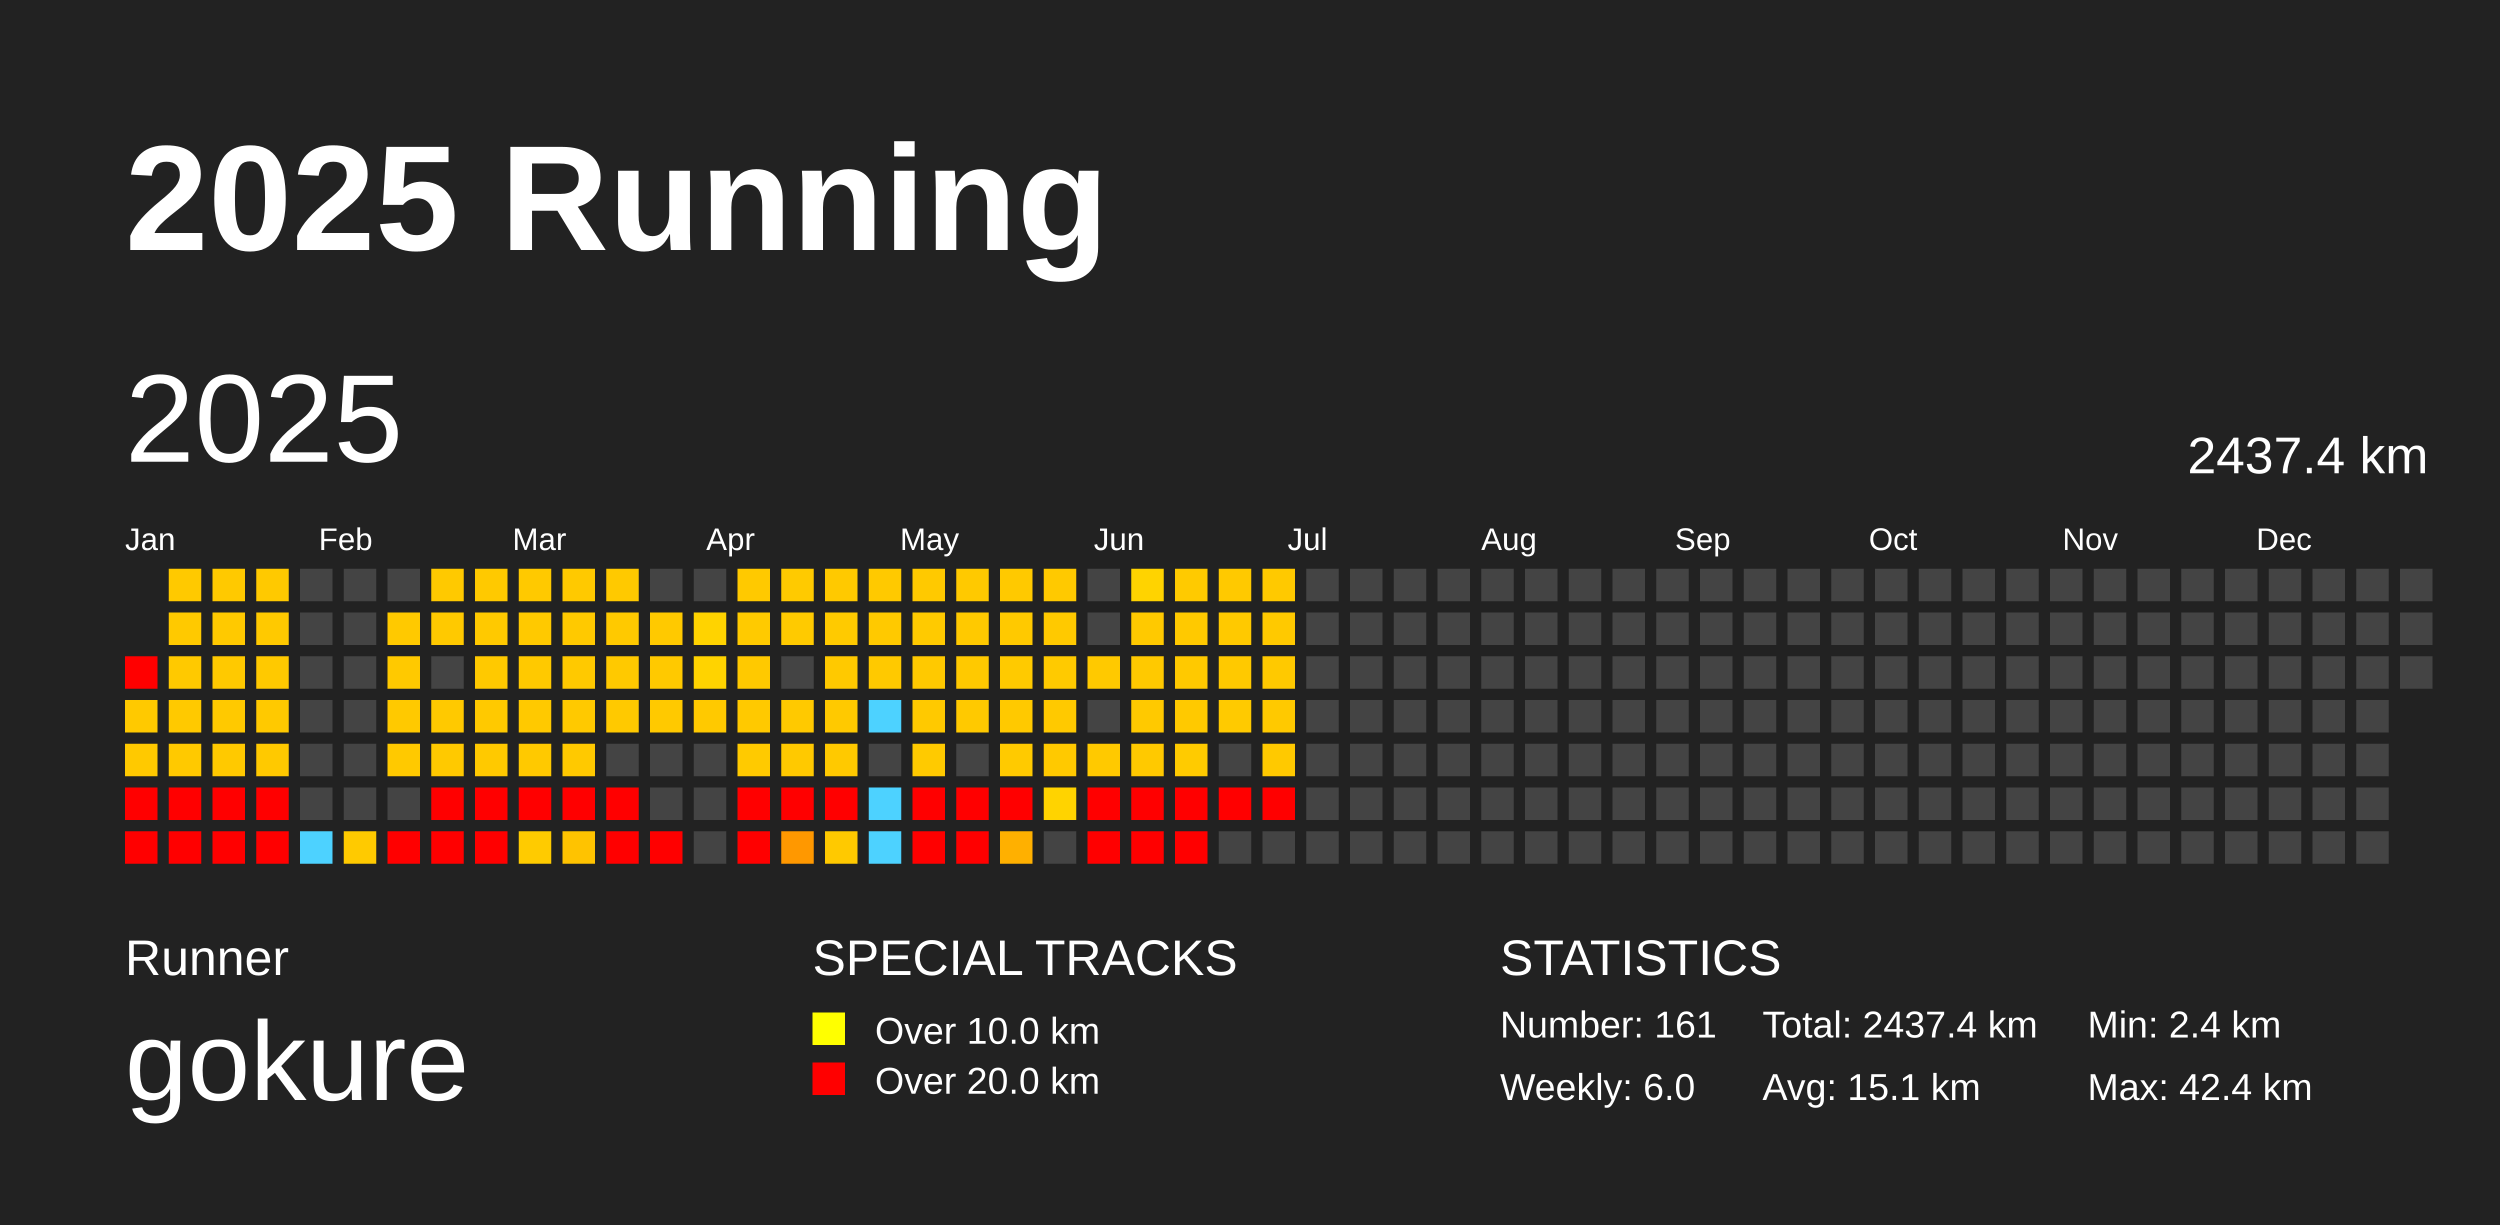
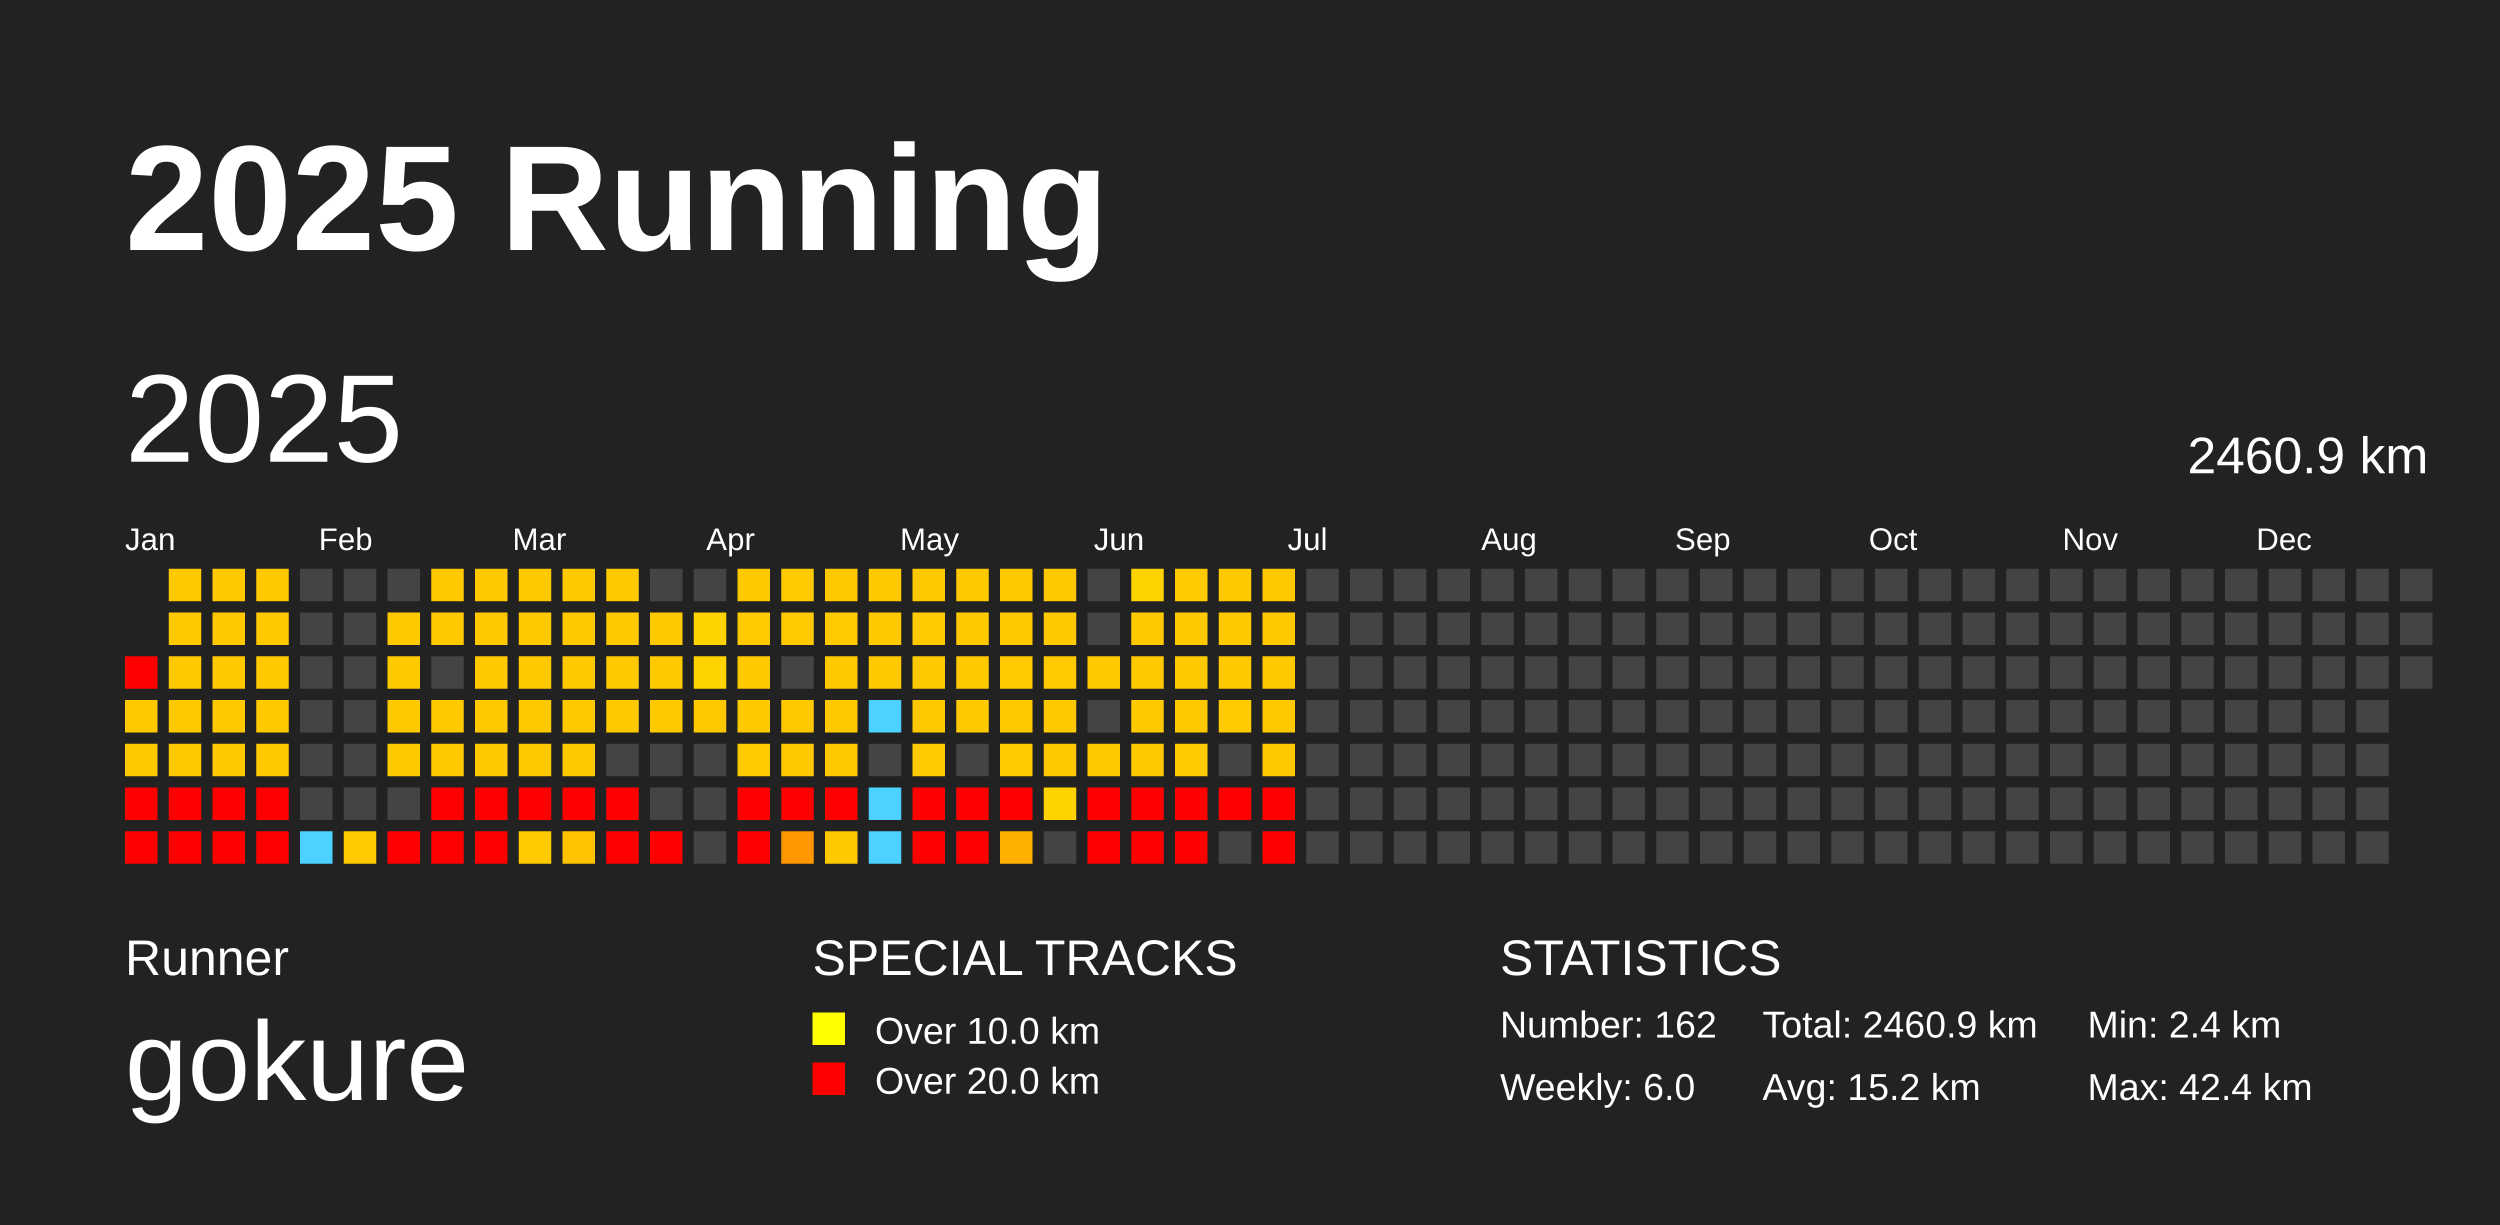
<svg xmlns="http://www.w3.org/2000/svg" baseProfile="full" height="98mm" version="1.1" viewBox="0,0,200,98" width="200mm">
  <defs />
  <rect fill="#222222" height="98" width="200" x="0" y="0" />
  <text fill="#FFFFFF" style="font-size:12px; font-family:Arial; font-weight:bold;" x="10" y="20">2025 Running</text>
  <text fill="#FFFFFF" style="font-size:4px; font-family:Arial" x="10" y="78">Runner</text>
  <text fill="#FFFFFF" style="font-size:9px; font-family:Arial" x="10" y="88">gokure</text>
  <text fill="#FFFFFF" style="font-size:4px; font-family:Arial" x="65" y="78">SPECIAL TRACKS</text>
  <rect fill="yellow" height="2.6" width="2.6" x="65" y="81" />
  <text fill="#FFFFFF" style="font-size:3px; font-family:Arial" x="70" y="83.5">Over 10.0 km</text>
  <rect fill="red" height="2.6" width="2.6" x="65" y="85" />
  <text fill="#FFFFFF" style="font-size:3px; font-family:Arial" x="70" y="87.5">Over 20.0 km</text>
  <text fill="#FFFFFF" style="font-size:4px; font-family:Arial" x="120" y="78">STATISTICS</text>
-   <text fill="#FFFFFF" style="font-size:3px; font-family:Arial" x="120" y="83">Number: 161</text>
+   <text fill="#FFFFFF" style="font-size:3px; font-family:Arial" x="120" y="83">Number: 162</text>
  <text fill="#FFFFFF" style="font-size:3px; font-family:Arial" x="120" y="88">Weekly: 6.0</text>
-   <text fill="#FFFFFF" style="font-size:3px; font-family:Arial" x="141" y="83">Total: 2437.4 km</text>
-   <text fill="#FFFFFF" style="font-size:3px; font-family:Arial" x="141" y="88">Avg: 15.1 km</text>
+   <text fill="#FFFFFF" style="font-size:3px; font-family:Arial" x="141" y="83">Total: 2460.9 km</text>
+   <text fill="#FFFFFF" style="font-size:3px; font-family:Arial" x="141" y="88">Avg: 15.2 km</text>
  <text fill="#FFFFFF" style="font-size:3px; font-family:Arial" x="167" y="83">Min: 2.4 km</text>
  <text fill="#FFFFFF" style="font-size:3px; font-family:Arial" x="167" y="88">Max: 42.4 km</text>
  <text dominant-baseline="hanging" fill="#FFFFFF" style="font-size:10.0px; font-family:Arial;" x="10" y="30">2025</text>
-   <text dominant-baseline="hanging" fill="#FFFFFF" style="font-size:4.125px; font-family:Arial;" x="175" y="35">2437.4 km</text>
+   <text dominant-baseline="hanging" fill="#FFFFFF" style="font-size:4.125px; font-family:Arial;" x="175" y="35">2460.9 km</text>
  <text fill="#FFFFFF" style="font-size:2.5px; font-family:Arial" x="10.0" y="44">Jan</text>
  <text fill="#FFFFFF" style="font-size:2.5px; font-family:Arial" x="25.5" y="44">Feb</text>
  <text fill="#FFFFFF" style="font-size:2.5px; font-family:Arial" x="41.0" y="44">Mar</text>
  <text fill="#FFFFFF" style="font-size:2.5px; font-family:Arial" x="56.5" y="44">Apr</text>
  <text fill="#FFFFFF" style="font-size:2.5px; font-family:Arial" x="72.0" y="44">May</text>
  <text fill="#FFFFFF" style="font-size:2.5px; font-family:Arial" x="87.5" y="44">Jun</text>
  <text fill="#FFFFFF" style="font-size:2.5px; font-family:Arial" x="103.0" y="44">Jul</text>
  <text fill="#FFFFFF" style="font-size:2.5px; font-family:Arial" x="118.5" y="44">Aug</text>
  <text fill="#FFFFFF" style="font-size:2.5px; font-family:Arial" x="134.0" y="44">Sep</text>
  <text fill="#FFFFFF" style="font-size:2.5px; font-family:Arial" x="149.5" y="44">Oct</text>
  <text fill="#FFFFFF" style="font-size:2.5px; font-family:Arial" x="165.0" y="44">Nov</text>
  <text fill="#FFFFFF" style="font-size:2.5px; font-family:Arial" x="180.5" y="44">Dec</text>
  <rect fill="red" height="2.6" width="2.6" x="10.0" y="52.5" />
  <rect fill="#ffc900" height="2.6" width="2.6" x="10.0" y="56.0" />
  <rect fill="#ffc900" height="2.6" width="2.6" x="10.0" y="59.5" />
  <rect fill="red" height="2.6" width="2.6" x="10.0" y="63.0" />
  <rect fill="red" height="2.6" width="2.6" x="10.0" y="66.5" />
  <rect fill="#ffc900" height="2.6" width="2.6" x="13.5" y="45.5" />
  <rect fill="#ffc900" height="2.6" width="2.6" x="13.5" y="49.0" />
  <rect fill="#ffc900" height="2.6" width="2.6" x="13.5" y="52.5" />
  <rect fill="#ffc900" height="2.6" width="2.6" x="13.5" y="56.0" />
  <rect fill="#ffc900" height="2.6" width="2.6" x="13.5" y="59.5" />
  <rect fill="red" height="2.6" width="2.6" x="13.5" y="63.0" />
  <rect fill="red" height="2.6" width="2.6" x="13.5" y="66.5" />
  <rect fill="#ffc900" height="2.6" width="2.6" x="17.0" y="45.5" />
  <rect fill="#ffc900" height="2.6" width="2.6" x="17.0" y="49.0" />
  <rect fill="#ffc900" height="2.6" width="2.6" x="17.0" y="52.5" />
  <rect fill="#ffc900" height="2.6" width="2.6" x="17.0" y="56.0" />
  <rect fill="#ffc900" height="2.6" width="2.6" x="17.0" y="59.5" />
  <rect fill="red" height="2.6" width="2.6" x="17.0" y="63.0" />
  <rect fill="red" height="2.6" width="2.6" x="17.0" y="66.5" />
  <rect fill="#ffc900" height="2.6" width="2.6" x="20.5" y="45.5" />
  <rect fill="#ffc900" height="2.6" width="2.6" x="20.5" y="49.0" />
  <rect fill="#ffc900" height="2.6" width="2.6" x="20.5" y="52.5" />
  <rect fill="#ffc900" height="2.6" width="2.6" x="20.5" y="56.0" />
  <rect fill="#ffc900" height="2.6" width="2.6" x="20.5" y="59.5" />
  <rect fill="red" height="2.6" width="2.6" x="20.5" y="63.0" />
  <rect fill="red" height="2.6" width="2.6" x="20.5" y="66.5" />
  <rect fill="#444444" height="2.6" width="2.6" x="24.0" y="45.5" />
  <rect fill="#444444" height="2.6" width="2.6" x="24.0" y="49.0" />
  <rect fill="#444444" height="2.6" width="2.6" x="24.0" y="52.5" />
  <rect fill="#444444" height="2.6" width="2.6" x="24.0" y="56.0" />
  <rect fill="#444444" height="2.6" width="2.6" x="24.0" y="59.5" />
  <rect fill="#444444" height="2.6" width="2.6" x="24.0" y="63.0" />
  <rect fill="#4dd2ff" height="2.6" width="2.6" x="24.0" y="66.5" />
  <rect fill="#444444" height="2.6" width="2.6" x="27.5" y="45.5" />
  <rect fill="#444444" height="2.6" width="2.6" x="27.5" y="49.0" />
  <rect fill="#444444" height="2.6" width="2.6" x="27.5" y="52.5" />
  <rect fill="#444444" height="2.6" width="2.6" x="27.5" y="56.0" />
  <rect fill="#444444" height="2.6" width="2.6" x="27.5" y="59.5" />
  <rect fill="#444444" height="2.6" width="2.6" x="27.5" y="63.0" />
  <rect fill="#ffca00" height="2.6" width="2.6" x="27.5" y="66.5" />
  <rect fill="#444444" height="2.6" width="2.6" x="31.0" y="45.5" />
  <rect fill="#ffc900" height="2.6" width="2.6" x="31.0" y="49.0" />
  <rect fill="#ffc900" height="2.6" width="2.6" x="31.0" y="52.5" />
  <rect fill="#ffc900" height="2.6" width="2.6" x="31.0" y="56.0" />
  <rect fill="#ffc900" height="2.6" width="2.6" x="31.0" y="59.5" />
  <rect fill="#444444" height="2.6" width="2.6" x="31.0" y="63.0" />
  <rect fill="red" height="2.6" width="2.6" x="31.0" y="66.5" />
  <rect fill="#ffc900" height="2.6" width="2.6" x="34.5" y="45.5" />
  <rect fill="#ffc900" height="2.6" width="2.6" x="34.5" y="49.0" />
  <rect fill="#444444" height="2.6" width="2.6" x="34.5" y="52.5" />
  <rect fill="#ffc900" height="2.6" width="2.6" x="34.5" y="56.0" />
  <rect fill="#ffc900" height="2.6" width="2.6" x="34.5" y="59.5" />
  <rect fill="red" height="2.6" width="2.6" x="34.5" y="63.0" />
  <rect fill="red" height="2.6" width="2.6" x="34.5" y="66.5" />
  <rect fill="#ffc900" height="2.6" width="2.6" x="38.0" y="45.5" />
  <rect fill="#ffc900" height="2.6" width="2.6" x="38.0" y="49.0" />
  <rect fill="#ffc900" height="2.6" width="2.6" x="38.0" y="52.5" />
  <rect fill="#ffc900" height="2.6" width="2.6" x="38.0" y="56.0" />
  <rect fill="#ffc900" height="2.6" width="2.6" x="38.0" y="59.5" />
  <rect fill="red" height="2.6" width="2.6" x="38.0" y="63.0" />
  <rect fill="red" height="2.6" width="2.6" x="38.0" y="66.5" />
  <rect fill="#ffc900" height="2.6" width="2.6" x="41.5" y="45.5" />
  <rect fill="#ffc900" height="2.6" width="2.6" x="41.5" y="49.0" />
  <rect fill="#ffc900" height="2.6" width="2.6" x="41.5" y="52.5" />
  <rect fill="#ffc900" height="2.6" width="2.6" x="41.5" y="56.0" />
  <rect fill="#ffc900" height="2.6" width="2.6" x="41.5" y="59.5" />
  <rect fill="red" height="2.6" width="2.6" x="41.5" y="63.0" />
  <rect fill="#ffcb00" height="2.6" width="2.6" x="41.5" y="66.5" />
  <rect fill="#ffc900" height="2.6" width="2.6" x="45.0" y="45.5" />
  <rect fill="#ffc900" height="2.6" width="2.6" x="45.0" y="49.0" />
  <rect fill="#ffc900" height="2.6" width="2.6" x="45.0" y="52.5" />
  <rect fill="#ffc900" height="2.6" width="2.6" x="45.0" y="56.0" />
  <rect fill="#ffc900" height="2.6" width="2.6" x="45.0" y="59.5" />
  <rect fill="red" height="2.6" width="2.6" x="45.0" y="63.0" />
  <rect fill="#ffc300" height="2.6" width="2.6" x="45.0" y="66.5" />
  <rect fill="#ffc900" height="2.6" width="2.6" x="48.5" y="45.5" />
  <rect fill="#ffc900" height="2.6" width="2.6" x="48.5" y="49.0" />
  <rect fill="#ffc900" height="2.6" width="2.6" x="48.5" y="52.5" />
  <rect fill="#ffc900" height="2.6" width="2.6" x="48.5" y="56.0" />
  <rect fill="#444444" height="2.6" width="2.6" x="48.5" y="59.5" />
  <rect fill="red" height="2.6" width="2.6" x="48.5" y="63.0" />
  <rect fill="red" height="2.6" width="2.6" x="48.5" y="66.5" />
  <rect fill="#444444" height="2.6" width="2.6" x="52.0" y="45.5" />
  <rect fill="#ffc900" height="2.6" width="2.6" x="52.0" y="49.0" />
  <rect fill="#ffc900" height="2.6" width="2.6" x="52.0" y="52.5" />
  <rect fill="#ffc900" height="2.6" width="2.6" x="52.0" y="56.0" />
  <rect fill="#444444" height="2.6" width="2.6" x="52.0" y="59.5" />
  <rect fill="#444444" height="2.6" width="2.6" x="52.0" y="63.0" />
  <rect fill="red" height="2.6" width="2.6" x="52.0" y="66.5" />
  <rect fill="#444444" height="2.6" width="2.6" x="55.5" y="45.5" />
  <rect fill="#ffd300" height="2.6" width="2.6" x="55.5" y="49.0" />
  <rect fill="#ffd300" height="2.6" width="2.6" x="55.5" y="52.5" />
  <rect fill="#ffc900" height="2.6" width="2.6" x="55.5" y="56.0" />
  <rect fill="#444444" height="2.6" width="2.6" x="55.5" y="59.5" />
  <rect fill="#444444" height="2.6" width="2.6" x="55.5" y="63.0" />
  <rect fill="#444444" height="2.6" width="2.6" x="55.5" y="66.5" />
  <rect fill="#ffc900" height="2.6" width="2.6" x="59.0" y="45.5" />
  <rect fill="#ffca00" height="2.6" width="2.6" x="59.0" y="49.0" />
  <rect fill="#ffc900" height="2.6" width="2.6" x="59.0" y="52.5" />
  <rect fill="#ffc900" height="2.6" width="2.6" x="59.0" y="56.0" />
  <rect fill="#ffca00" height="2.6" width="2.6" x="59.0" y="59.5" />
  <rect fill="red" height="2.6" width="2.6" x="59.0" y="63.0" />
  <rect fill="red" height="2.6" width="2.6" x="59.0" y="66.5" />
  <rect fill="#ffca00" height="2.6" width="2.6" x="62.5" y="45.5" />
  <rect fill="#ffca00" height="2.6" width="2.6" x="62.5" y="49.0" />
  <rect fill="#444444" height="2.6" width="2.6" x="62.5" y="52.5" />
  <rect fill="#ffc900" height="2.6" width="2.6" x="62.5" y="56.0" />
  <rect fill="#ffc900" height="2.6" width="2.6" x="62.5" y="59.5" />
  <rect fill="red" height="2.6" width="2.6" x="62.5" y="63.0" />
  <rect fill="#ff9800" height="2.6" width="2.6" x="62.5" y="66.5" />
  <rect fill="#ffc900" height="2.6" width="2.6" x="66.0" y="45.5" />
  <rect fill="#ffca00" height="2.6" width="2.6" x="66.0" y="49.0" />
  <rect fill="#ffc900" height="2.6" width="2.6" x="66.0" y="52.5" />
  <rect fill="#ffc900" height="2.6" width="2.6" x="66.0" y="56.0" />
  <rect fill="#ffc900" height="2.6" width="2.6" x="66.0" y="59.5" />
  <rect fill="red" height="2.6" width="2.6" x="66.0" y="63.0" />
  <rect fill="#ffc900" height="2.6" width="2.6" x="66.0" y="66.5" />
  <rect fill="#ffc900" height="2.6" width="2.6" x="69.5" y="45.5" />
  <rect fill="#ffc900" height="2.6" width="2.6" x="69.5" y="49.0" />
  <rect fill="#ffc900" height="2.6" width="2.6" x="69.5" y="52.5" />
  <rect fill="#4dd2ff" height="2.6" width="2.6" x="69.5" y="56.0" />
  <rect fill="#444444" height="2.6" width="2.6" x="69.5" y="59.5" />
  <rect fill="#4dd2ff" height="2.6" width="2.6" x="69.5" y="63.0" />
  <rect fill="#4dd2ff" height="2.6" width="2.6" x="69.5" y="66.5" />
  <rect fill="#ffc900" height="2.6" width="2.6" x="73.0" y="45.5" />
  <rect fill="#ffca00" height="2.6" width="2.6" x="73.0" y="49.0" />
  <rect fill="#ffc900" height="2.6" width="2.6" x="73.0" y="52.5" />
  <rect fill="#ffc900" height="2.6" width="2.6" x="73.0" y="56.0" />
  <rect fill="#ffca00" height="2.6" width="2.6" x="73.0" y="59.5" />
  <rect fill="red" height="2.6" width="2.6" x="73.0" y="63.0" />
  <rect fill="red" height="2.6" width="2.6" x="73.0" y="66.5" />
  <rect fill="#ffc900" height="2.6" width="2.6" x="76.5" y="45.5" />
  <rect fill="#ffc900" height="2.6" width="2.6" x="76.5" y="49.0" />
  <rect fill="#ffc900" height="2.6" width="2.6" x="76.5" y="52.5" />
  <rect fill="#ffc900" height="2.6" width="2.6" x="76.5" y="56.0" />
  <rect fill="#444444" height="2.6" width="2.6" x="76.5" y="59.5" />
  <rect fill="red" height="2.6" width="2.6" x="76.5" y="63.0" />
  <rect fill="red" height="2.6" width="2.6" x="76.5" y="66.5" />
  <rect fill="#ffc900" height="2.6" width="2.6" x="80.0" y="45.5" />
  <rect fill="#ffc900" height="2.6" width="2.6" x="80.0" y="49.0" />
  <rect fill="#ffca00" height="2.6" width="2.6" x="80.0" y="52.5" />
  <rect fill="#ffc900" height="2.6" width="2.6" x="80.0" y="56.0" />
  <rect fill="#ffca00" height="2.6" width="2.6" x="80.0" y="59.5" />
  <rect fill="red" height="2.6" width="2.6" x="80.0" y="63.0" />
  <rect fill="#ffb000" height="2.6" width="2.6" x="80.0" y="66.5" />
  <rect fill="#ffc900" height="2.6" width="2.6" x="83.5" y="45.5" />
  <rect fill="#ffc900" height="2.6" width="2.6" x="83.5" y="49.0" />
  <rect fill="#ffca00" height="2.6" width="2.6" x="83.5" y="52.5" />
  <rect fill="#ffc900" height="2.6" width="2.6" x="83.5" y="56.0" />
  <rect fill="#ffc900" height="2.6" width="2.6" x="83.5" y="59.5" />
  <rect fill="#ffd300" height="2.6" width="2.6" x="83.5" y="63.0" />
  <rect fill="#444444" height="2.6" width="2.6" x="83.5" y="66.5" />
  <rect fill="#444444" height="2.6" width="2.6" x="87.0" y="45.5" />
  <rect fill="#444444" height="2.6" width="2.6" x="87.0" y="49.0" />
  <rect fill="#ffc900" height="2.6" width="2.6" x="87.0" y="52.5" />
  <rect fill="#444444" height="2.6" width="2.6" x="87.0" y="56.0" />
  <rect fill="#ffc900" height="2.6" width="2.6" x="87.0" y="59.5" />
  <rect fill="red" height="2.6" width="2.6" x="87.0" y="63.0" />
  <rect fill="red" height="2.6" width="2.6" x="87.0" y="66.5" />
  <rect fill="#ffd300" height="2.6" width="2.6" x="90.5" y="45.5" />
  <rect fill="#ffc900" height="2.6" width="2.6" x="90.5" y="49.0" />
  <rect fill="#ffc900" height="2.6" width="2.6" x="90.5" y="52.5" />
  <rect fill="#ffc900" height="2.6" width="2.6" x="90.5" y="56.0" />
  <rect fill="#ffc900" height="2.6" width="2.6" x="90.5" y="59.5" />
  <rect fill="red" height="2.6" width="2.6" x="90.5" y="63.0" />
  <rect fill="red" height="2.6" width="2.6" x="90.5" y="66.5" />
  <rect fill="#ffca00" height="2.6" width="2.6" x="94.0" y="45.5" />
  <rect fill="#ffc900" height="2.6" width="2.6" x="94.0" y="49.0" />
  <rect fill="#ffc900" height="2.6" width="2.6" x="94.0" y="52.5" />
  <rect fill="#ffc900" height="2.6" width="2.6" x="94.0" y="56.0" />
  <rect fill="#ffcb00" height="2.6" width="2.6" x="94.0" y="59.5" />
  <rect fill="red" height="2.6" width="2.6" x="94.0" y="63.0" />
  <rect fill="red" height="2.6" width="2.6" x="94.0" y="66.5" />
  <rect fill="#ffc900" height="2.6" width="2.6" x="97.5" y="45.5" />
  <rect fill="#ffc900" height="2.6" width="2.6" x="97.5" y="49.0" />
  <rect fill="#ffc900" height="2.6" width="2.6" x="97.5" y="52.5" />
  <rect fill="#ffca00" height="2.6" width="2.6" x="97.5" y="56.0" />
  <rect fill="#444444" height="2.6" width="2.6" x="97.5" y="59.5" />
  <rect fill="red" height="2.6" width="2.6" x="97.5" y="63.0" />
  <rect fill="#444444" height="2.6" width="2.6" x="97.5" y="66.5" />
  <rect fill="#ffc900" height="2.6" width="2.6" x="101.0" y="45.5" />
  <rect fill="#ffc900" height="2.6" width="2.6" x="101.0" y="49.0" />
  <rect fill="#ffc900" height="2.6" width="2.6" x="101.0" y="52.5" />
  <rect fill="#ffc900" height="2.6" width="2.6" x="101.0" y="56.0" />
  <rect fill="#ffc900" height="2.6" width="2.6" x="101.0" y="59.5" />
  <rect fill="red" height="2.6" width="2.6" x="101.0" y="63.0" />
-   <rect fill="#444444" height="2.6" width="2.6" x="101.0" y="66.5" />
+   <rect fill="red" height="2.6" width="2.6" x="101.0" y="66.5" />
  <rect fill="#444444" height="2.6" width="2.6" x="104.5" y="45.5" />
  <rect fill="#444444" height="2.6" width="2.6" x="104.5" y="49.0" />
  <rect fill="#444444" height="2.6" width="2.6" x="104.5" y="52.5" />
  <rect fill="#444444" height="2.6" width="2.6" x="104.5" y="56.0" />
  <rect fill="#444444" height="2.6" width="2.6" x="104.5" y="59.5" />
  <rect fill="#444444" height="2.6" width="2.6" x="104.5" y="63.0" />
  <rect fill="#444444" height="2.6" width="2.6" x="104.5" y="66.5" />
  <rect fill="#444444" height="2.6" width="2.6" x="108.0" y="45.5" />
  <rect fill="#444444" height="2.6" width="2.6" x="108.0" y="49.0" />
  <rect fill="#444444" height="2.6" width="2.6" x="108.0" y="52.5" />
  <rect fill="#444444" height="2.6" width="2.6" x="108.0" y="56.0" />
  <rect fill="#444444" height="2.6" width="2.6" x="108.0" y="59.5" />
  <rect fill="#444444" height="2.6" width="2.6" x="108.0" y="63.0" />
  <rect fill="#444444" height="2.6" width="2.6" x="108.0" y="66.5" />
  <rect fill="#444444" height="2.6" width="2.6" x="111.5" y="45.5" />
  <rect fill="#444444" height="2.6" width="2.6" x="111.5" y="49.0" />
  <rect fill="#444444" height="2.6" width="2.6" x="111.5" y="52.5" />
  <rect fill="#444444" height="2.6" width="2.6" x="111.5" y="56.0" />
  <rect fill="#444444" height="2.6" width="2.6" x="111.5" y="59.5" />
  <rect fill="#444444" height="2.6" width="2.6" x="111.5" y="63.0" />
  <rect fill="#444444" height="2.6" width="2.6" x="111.5" y="66.5" />
  <rect fill="#444444" height="2.6" width="2.6" x="115.0" y="45.5" />
  <rect fill="#444444" height="2.6" width="2.6" x="115.0" y="49.0" />
  <rect fill="#444444" height="2.6" width="2.6" x="115.0" y="52.5" />
  <rect fill="#444444" height="2.6" width="2.6" x="115.0" y="56.0" />
  <rect fill="#444444" height="2.6" width="2.6" x="115.0" y="59.5" />
  <rect fill="#444444" height="2.6" width="2.6" x="115.0" y="63.0" />
  <rect fill="#444444" height="2.6" width="2.6" x="115.0" y="66.5" />
  <rect fill="#444444" height="2.6" width="2.6" x="118.5" y="45.5" />
  <rect fill="#444444" height="2.6" width="2.6" x="118.5" y="49.0" />
  <rect fill="#444444" height="2.6" width="2.6" x="118.5" y="52.5" />
  <rect fill="#444444" height="2.6" width="2.6" x="118.5" y="56.0" />
  <rect fill="#444444" height="2.6" width="2.6" x="118.5" y="59.5" />
  <rect fill="#444444" height="2.6" width="2.6" x="118.5" y="63.0" />
  <rect fill="#444444" height="2.6" width="2.6" x="118.5" y="66.5" />
  <rect fill="#444444" height="2.6" width="2.6" x="122.0" y="45.5" />
  <rect fill="#444444" height="2.6" width="2.6" x="122.0" y="49.0" />
  <rect fill="#444444" height="2.6" width="2.6" x="122.0" y="52.5" />
  <rect fill="#444444" height="2.6" width="2.6" x="122.0" y="56.0" />
  <rect fill="#444444" height="2.6" width="2.6" x="122.0" y="59.5" />
  <rect fill="#444444" height="2.6" width="2.6" x="122.0" y="63.0" />
  <rect fill="#444444" height="2.6" width="2.6" x="122.0" y="66.5" />
  <rect fill="#444444" height="2.6" width="2.6" x="125.5" y="45.5" />
  <rect fill="#444444" height="2.6" width="2.6" x="125.5" y="49.0" />
  <rect fill="#444444" height="2.6" width="2.6" x="125.5" y="52.5" />
  <rect fill="#444444" height="2.6" width="2.6" x="125.5" y="56.0" />
  <rect fill="#444444" height="2.6" width="2.6" x="125.5" y="59.5" />
  <rect fill="#444444" height="2.6" width="2.6" x="125.5" y="63.0" />
  <rect fill="#444444" height="2.6" width="2.6" x="125.5" y="66.5" />
  <rect fill="#444444" height="2.6" width="2.6" x="129.0" y="45.5" />
  <rect fill="#444444" height="2.6" width="2.6" x="129.0" y="49.0" />
  <rect fill="#444444" height="2.6" width="2.6" x="129.0" y="52.5" />
  <rect fill="#444444" height="2.6" width="2.6" x="129.0" y="56.0" />
  <rect fill="#444444" height="2.6" width="2.6" x="129.0" y="59.5" />
  <rect fill="#444444" height="2.6" width="2.6" x="129.0" y="63.0" />
  <rect fill="#444444" height="2.6" width="2.6" x="129.0" y="66.5" />
  <rect fill="#444444" height="2.6" width="2.6" x="132.5" y="45.5" />
  <rect fill="#444444" height="2.6" width="2.6" x="132.5" y="49.0" />
  <rect fill="#444444" height="2.6" width="2.6" x="132.5" y="52.5" />
  <rect fill="#444444" height="2.6" width="2.6" x="132.5" y="56.0" />
  <rect fill="#444444" height="2.6" width="2.6" x="132.5" y="59.5" />
  <rect fill="#444444" height="2.6" width="2.6" x="132.5" y="63.0" />
  <rect fill="#444444" height="2.6" width="2.6" x="132.5" y="66.5" />
  <rect fill="#444444" height="2.6" width="2.6" x="136.0" y="45.5" />
  <rect fill="#444444" height="2.6" width="2.6" x="136.0" y="49.0" />
  <rect fill="#444444" height="2.6" width="2.6" x="136.0" y="52.5" />
  <rect fill="#444444" height="2.6" width="2.6" x="136.0" y="56.0" />
  <rect fill="#444444" height="2.6" width="2.6" x="136.0" y="59.5" />
  <rect fill="#444444" height="2.6" width="2.6" x="136.0" y="63.0" />
  <rect fill="#444444" height="2.6" width="2.6" x="136.0" y="66.5" />
  <rect fill="#444444" height="2.6" width="2.6" x="139.5" y="45.5" />
  <rect fill="#444444" height="2.6" width="2.6" x="139.5" y="49.0" />
  <rect fill="#444444" height="2.6" width="2.6" x="139.5" y="52.5" />
  <rect fill="#444444" height="2.6" width="2.6" x="139.5" y="56.0" />
  <rect fill="#444444" height="2.6" width="2.6" x="139.5" y="59.5" />
  <rect fill="#444444" height="2.6" width="2.6" x="139.5" y="63.0" />
  <rect fill="#444444" height="2.6" width="2.6" x="139.5" y="66.5" />
  <rect fill="#444444" height="2.6" width="2.6" x="143.0" y="45.5" />
  <rect fill="#444444" height="2.6" width="2.6" x="143.0" y="49.0" />
  <rect fill="#444444" height="2.6" width="2.6" x="143.0" y="52.5" />
  <rect fill="#444444" height="2.6" width="2.6" x="143.0" y="56.0" />
  <rect fill="#444444" height="2.6" width="2.6" x="143.0" y="59.5" />
  <rect fill="#444444" height="2.6" width="2.6" x="143.0" y="63.0" />
  <rect fill="#444444" height="2.6" width="2.6" x="143.0" y="66.5" />
  <rect fill="#444444" height="2.6" width="2.6" x="146.5" y="45.5" />
  <rect fill="#444444" height="2.6" width="2.6" x="146.5" y="49.0" />
  <rect fill="#444444" height="2.6" width="2.6" x="146.5" y="52.5" />
  <rect fill="#444444" height="2.6" width="2.6" x="146.5" y="56.0" />
  <rect fill="#444444" height="2.6" width="2.6" x="146.5" y="59.5" />
  <rect fill="#444444" height="2.6" width="2.6" x="146.5" y="63.0" />
  <rect fill="#444444" height="2.6" width="2.6" x="146.5" y="66.5" />
  <rect fill="#444444" height="2.6" width="2.6" x="150.0" y="45.5" />
  <rect fill="#444444" height="2.6" width="2.6" x="150.0" y="49.0" />
  <rect fill="#444444" height="2.6" width="2.6" x="150.0" y="52.5" />
  <rect fill="#444444" height="2.6" width="2.6" x="150.0" y="56.0" />
  <rect fill="#444444" height="2.6" width="2.6" x="150.0" y="59.5" />
  <rect fill="#444444" height="2.6" width="2.6" x="150.0" y="63.0" />
  <rect fill="#444444" height="2.6" width="2.6" x="150.0" y="66.5" />
  <rect fill="#444444" height="2.6" width="2.6" x="153.5" y="45.5" />
  <rect fill="#444444" height="2.6" width="2.6" x="153.5" y="49.0" />
  <rect fill="#444444" height="2.6" width="2.6" x="153.5" y="52.5" />
  <rect fill="#444444" height="2.6" width="2.6" x="153.5" y="56.0" />
  <rect fill="#444444" height="2.6" width="2.6" x="153.5" y="59.5" />
  <rect fill="#444444" height="2.6" width="2.6" x="153.5" y="63.0" />
  <rect fill="#444444" height="2.6" width="2.6" x="153.5" y="66.5" />
  <rect fill="#444444" height="2.6" width="2.6" x="157.0" y="45.5" />
  <rect fill="#444444" height="2.6" width="2.6" x="157.0" y="49.0" />
  <rect fill="#444444" height="2.6" width="2.6" x="157.0" y="52.5" />
  <rect fill="#444444" height="2.6" width="2.6" x="157.0" y="56.0" />
  <rect fill="#444444" height="2.6" width="2.6" x="157.0" y="59.5" />
  <rect fill="#444444" height="2.6" width="2.6" x="157.0" y="63.0" />
  <rect fill="#444444" height="2.6" width="2.6" x="157.0" y="66.5" />
  <rect fill="#444444" height="2.6" width="2.6" x="160.5" y="45.5" />
  <rect fill="#444444" height="2.6" width="2.6" x="160.5" y="49.0" />
  <rect fill="#444444" height="2.6" width="2.6" x="160.5" y="52.5" />
  <rect fill="#444444" height="2.6" width="2.6" x="160.5" y="56.0" />
  <rect fill="#444444" height="2.6" width="2.6" x="160.5" y="59.5" />
  <rect fill="#444444" height="2.6" width="2.6" x="160.5" y="63.0" />
  <rect fill="#444444" height="2.6" width="2.6" x="160.5" y="66.5" />
  <rect fill="#444444" height="2.6" width="2.6" x="164.0" y="45.5" />
  <rect fill="#444444" height="2.6" width="2.6" x="164.0" y="49.0" />
  <rect fill="#444444" height="2.6" width="2.6" x="164.0" y="52.5" />
  <rect fill="#444444" height="2.6" width="2.6" x="164.0" y="56.0" />
  <rect fill="#444444" height="2.6" width="2.6" x="164.0" y="59.5" />
  <rect fill="#444444" height="2.6" width="2.6" x="164.0" y="63.0" />
  <rect fill="#444444" height="2.6" width="2.6" x="164.0" y="66.5" />
  <rect fill="#444444" height="2.6" width="2.6" x="167.5" y="45.5" />
  <rect fill="#444444" height="2.6" width="2.6" x="167.5" y="49.0" />
  <rect fill="#444444" height="2.6" width="2.6" x="167.5" y="52.5" />
  <rect fill="#444444" height="2.6" width="2.6" x="167.5" y="56.0" />
  <rect fill="#444444" height="2.6" width="2.6" x="167.5" y="59.5" />
  <rect fill="#444444" height="2.6" width="2.6" x="167.5" y="63.0" />
  <rect fill="#444444" height="2.6" width="2.6" x="167.5" y="66.5" />
  <rect fill="#444444" height="2.6" width="2.6" x="171.0" y="45.5" />
  <rect fill="#444444" height="2.6" width="2.6" x="171.0" y="49.0" />
  <rect fill="#444444" height="2.6" width="2.6" x="171.0" y="52.5" />
  <rect fill="#444444" height="2.6" width="2.6" x="171.0" y="56.0" />
  <rect fill="#444444" height="2.6" width="2.6" x="171.0" y="59.5" />
  <rect fill="#444444" height="2.6" width="2.6" x="171.0" y="63.0" />
  <rect fill="#444444" height="2.6" width="2.6" x="171.0" y="66.5" />
  <rect fill="#444444" height="2.6" width="2.6" x="174.5" y="45.5" />
  <rect fill="#444444" height="2.6" width="2.6" x="174.5" y="49.0" />
  <rect fill="#444444" height="2.6" width="2.6" x="174.5" y="52.5" />
  <rect fill="#444444" height="2.6" width="2.6" x="174.5" y="56.0" />
  <rect fill="#444444" height="2.6" width="2.6" x="174.5" y="59.5" />
  <rect fill="#444444" height="2.6" width="2.6" x="174.5" y="63.0" />
  <rect fill="#444444" height="2.6" width="2.6" x="174.5" y="66.5" />
  <rect fill="#444444" height="2.6" width="2.6" x="178.0" y="45.5" />
  <rect fill="#444444" height="2.6" width="2.6" x="178.0" y="49.0" />
  <rect fill="#444444" height="2.6" width="2.6" x="178.0" y="52.5" />
  <rect fill="#444444" height="2.6" width="2.6" x="178.0" y="56.0" />
  <rect fill="#444444" height="2.6" width="2.6" x="178.0" y="59.5" />
  <rect fill="#444444" height="2.6" width="2.6" x="178.0" y="63.0" />
  <rect fill="#444444" height="2.6" width="2.6" x="178.0" y="66.5" />
  <rect fill="#444444" height="2.6" width="2.6" x="181.5" y="45.5" />
  <rect fill="#444444" height="2.6" width="2.6" x="181.5" y="49.0" />
  <rect fill="#444444" height="2.6" width="2.6" x="181.5" y="52.5" />
  <rect fill="#444444" height="2.6" width="2.6" x="181.5" y="56.0" />
  <rect fill="#444444" height="2.6" width="2.6" x="181.5" y="59.5" />
  <rect fill="#444444" height="2.6" width="2.6" x="181.5" y="63.0" />
  <rect fill="#444444" height="2.6" width="2.6" x="181.5" y="66.5" />
  <rect fill="#444444" height="2.6" width="2.6" x="185.0" y="45.5" />
  <rect fill="#444444" height="2.6" width="2.6" x="185.0" y="49.0" />
  <rect fill="#444444" height="2.6" width="2.6" x="185.0" y="52.5" />
  <rect fill="#444444" height="2.6" width="2.6" x="185.0" y="56.0" />
  <rect fill="#444444" height="2.6" width="2.6" x="185.0" y="59.5" />
  <rect fill="#444444" height="2.6" width="2.6" x="185.0" y="63.0" />
  <rect fill="#444444" height="2.6" width="2.6" x="185.0" y="66.5" />
  <rect fill="#444444" height="2.6" width="2.6" x="188.5" y="45.5" />
  <rect fill="#444444" height="2.6" width="2.6" x="188.5" y="49.0" />
  <rect fill="#444444" height="2.6" width="2.6" x="188.5" y="52.5" />
  <rect fill="#444444" height="2.6" width="2.6" x="188.5" y="56.0" />
  <rect fill="#444444" height="2.6" width="2.6" x="188.5" y="59.5" />
  <rect fill="#444444" height="2.6" width="2.6" x="188.5" y="63.0" />
  <rect fill="#444444" height="2.6" width="2.6" x="188.5" y="66.5" />
  <rect fill="#444444" height="2.6" width="2.6" x="192.0" y="45.5" />
  <rect fill="#444444" height="2.6" width="2.6" x="192.0" y="49.0" />
  <rect fill="#444444" height="2.6" width="2.6" x="192.0" y="52.5" />
</svg>
